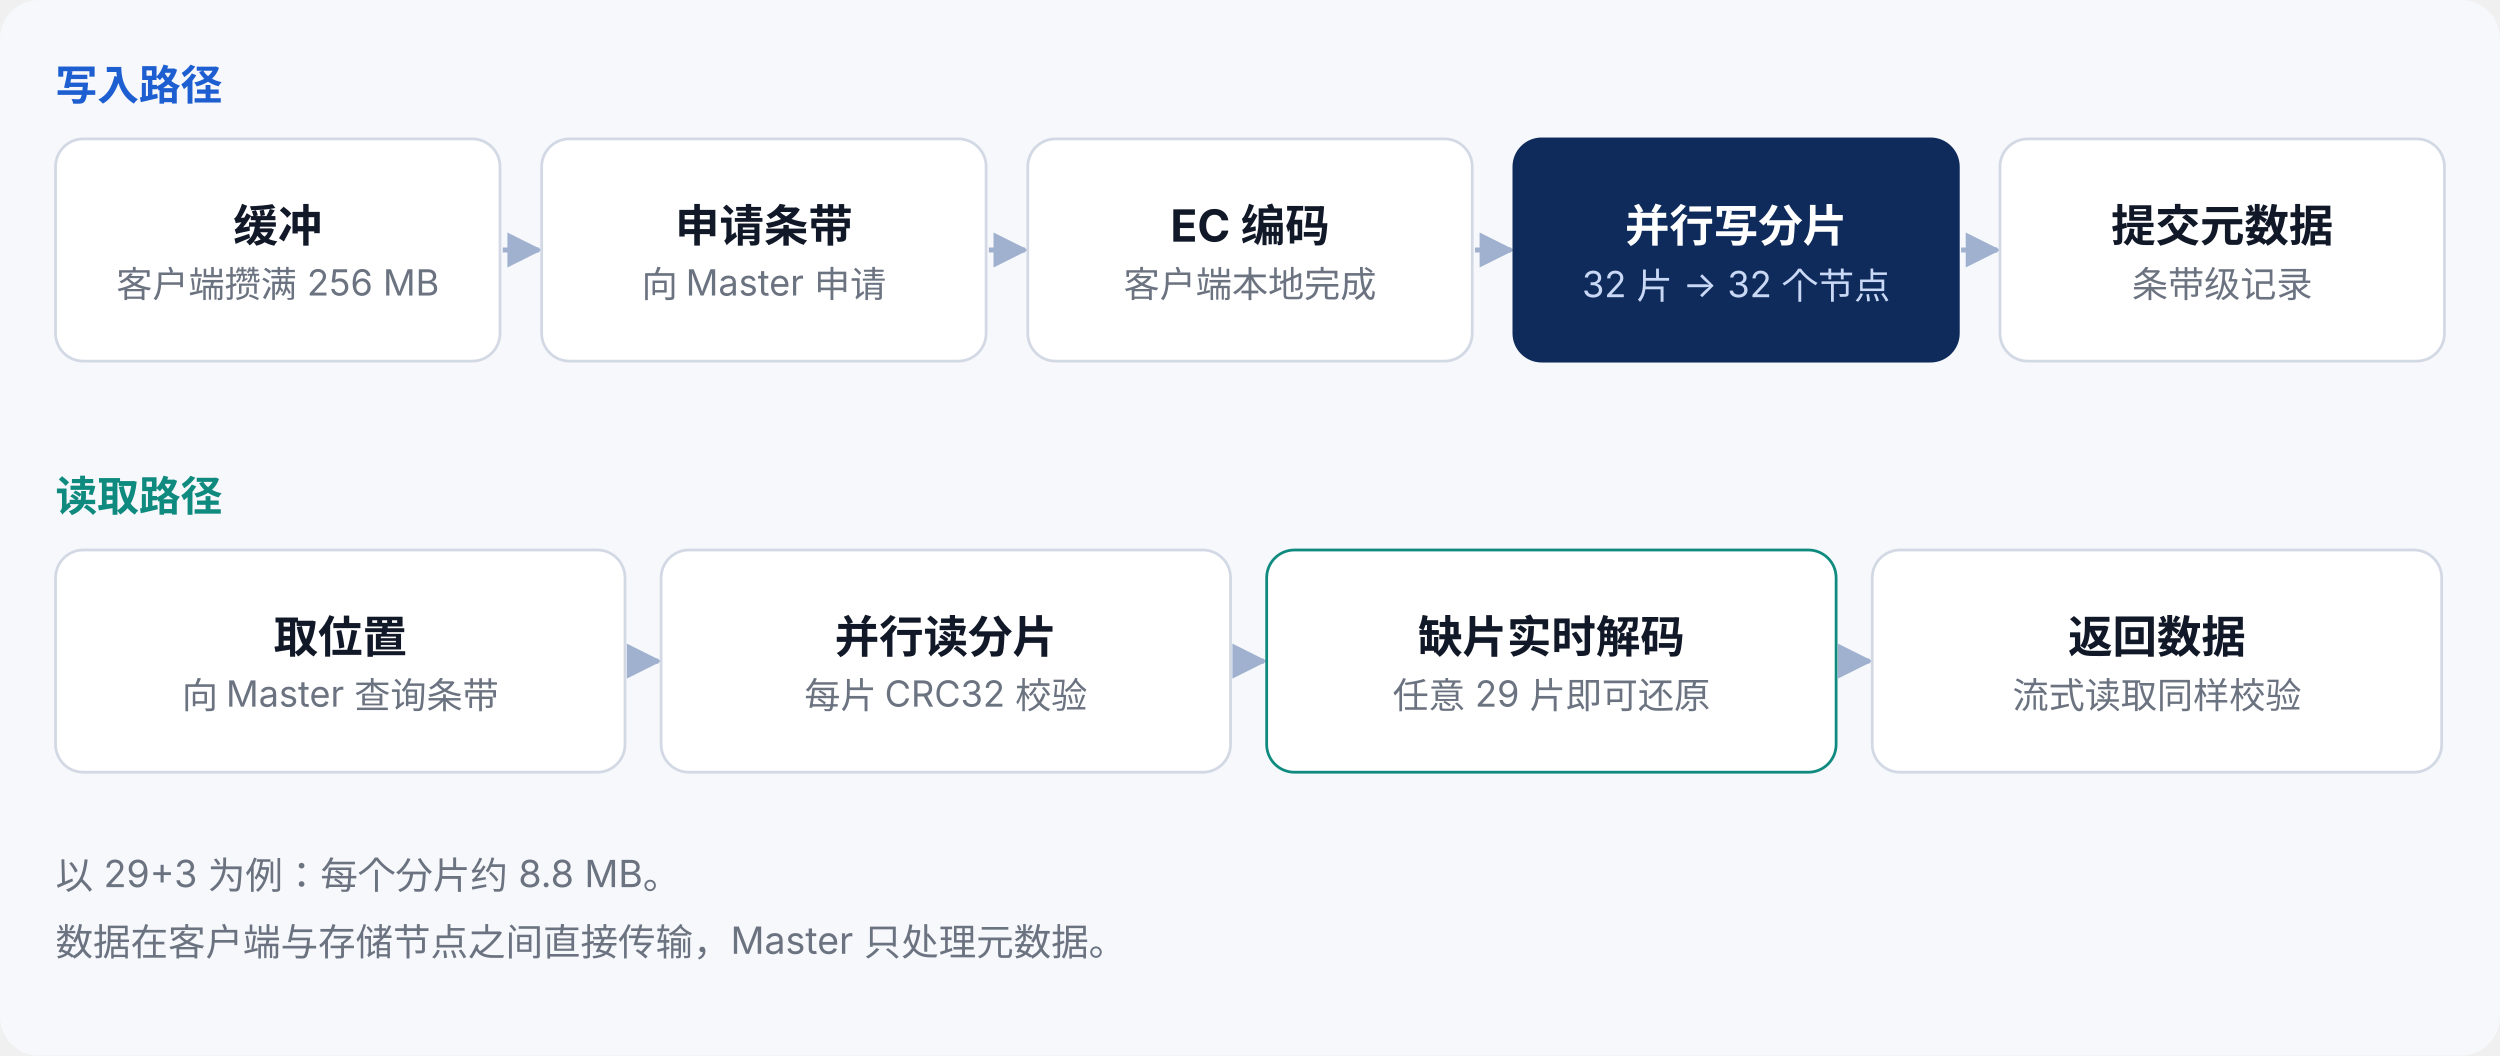
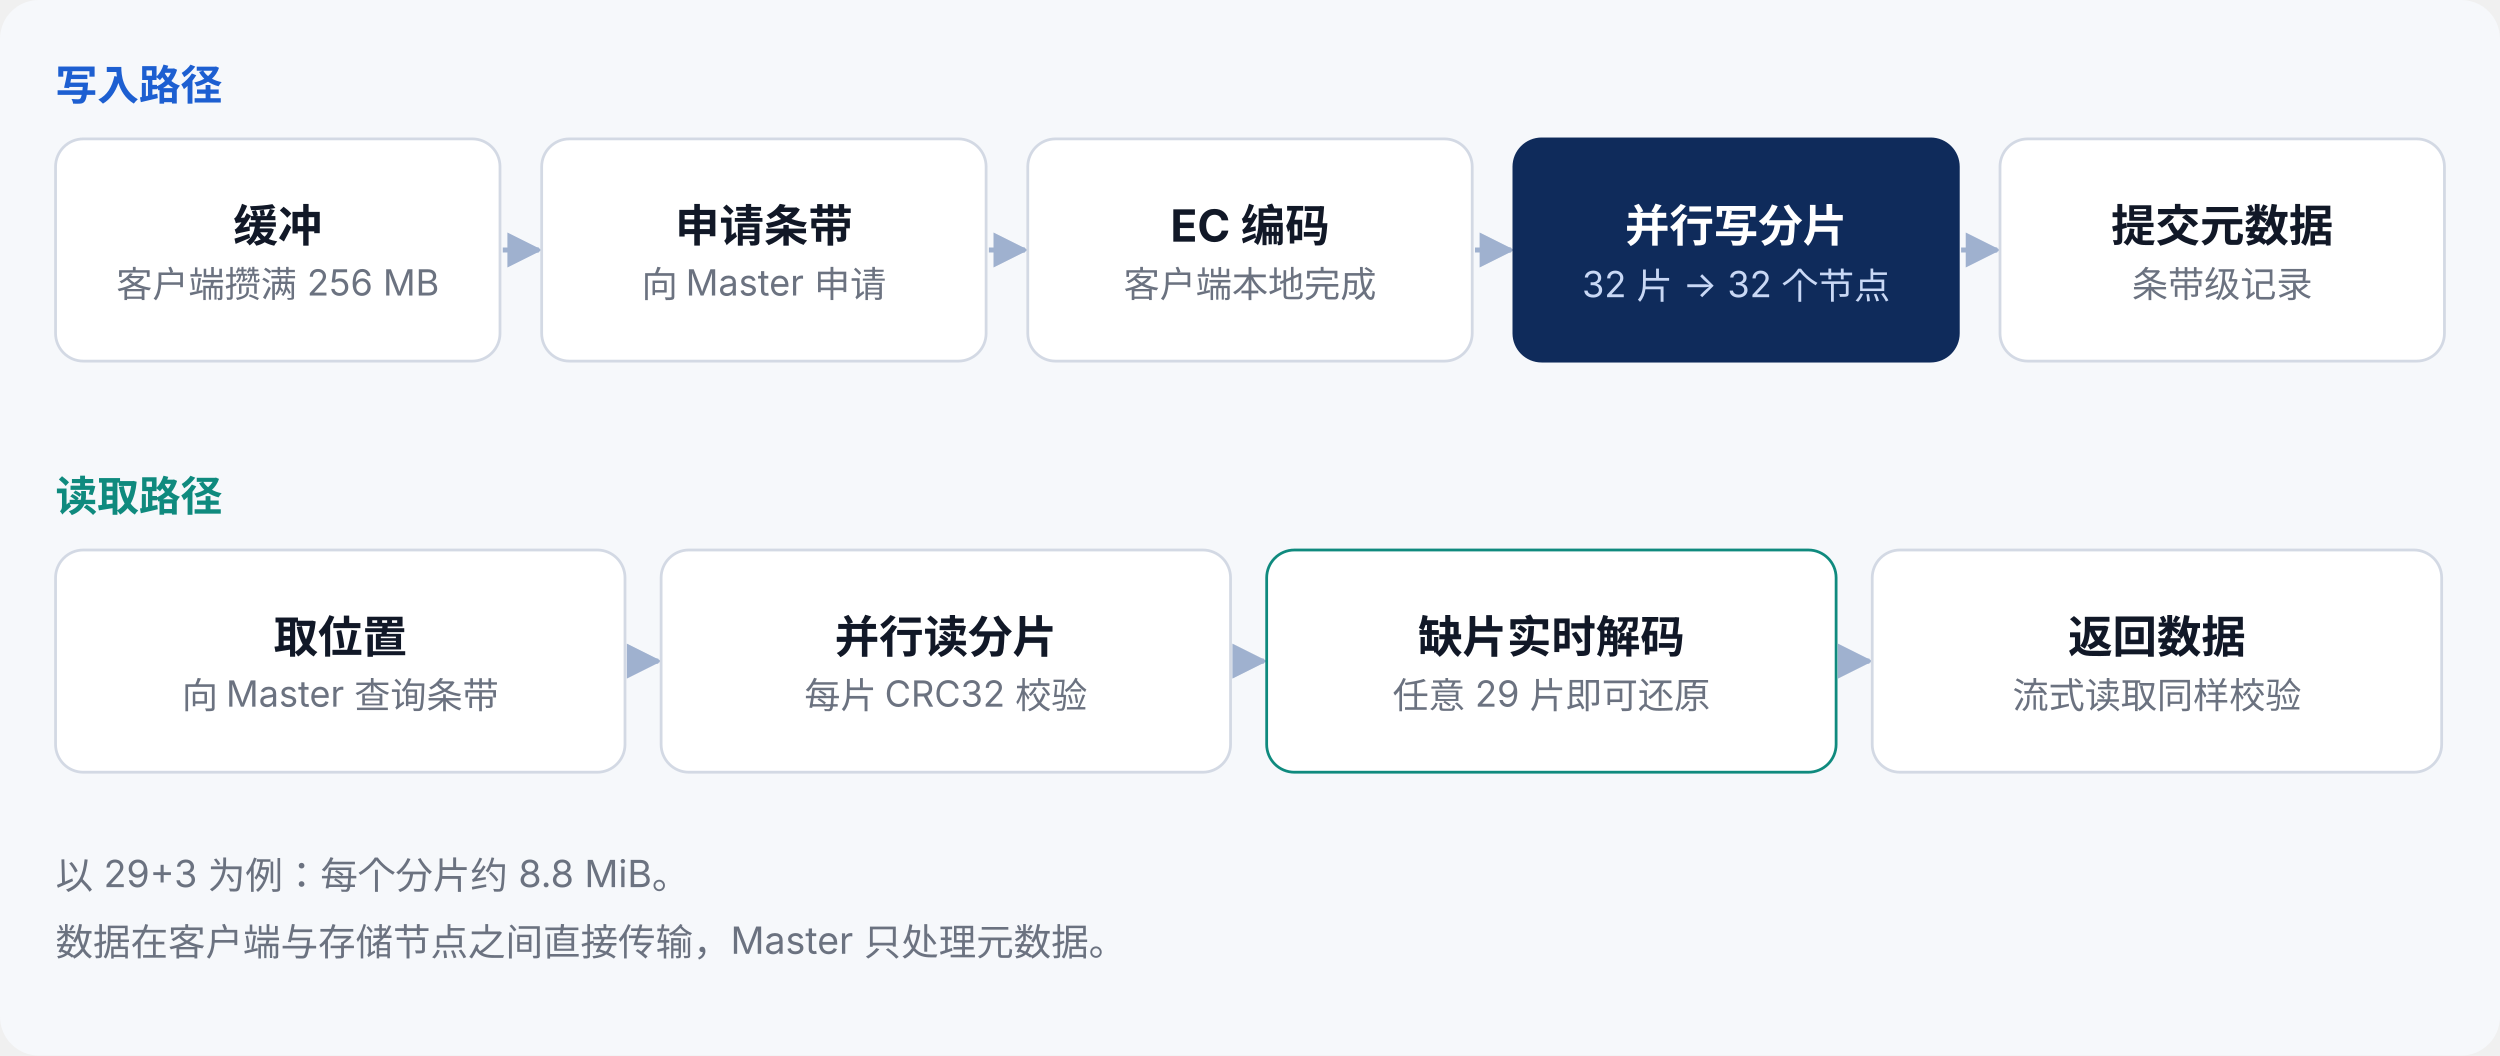
<svg xmlns="http://www.w3.org/2000/svg" viewBox="0 0 900 380" font-family="-apple-system, BlinkMacSystemFont, 'Segoe UI', 'PingFang SC', 'Microsoft YaHei', sans-serif">
  <defs>
    <marker id="ah" viewBox="0 0 10 10" refX="9" refY="5" markerWidth="7" markerHeight="7" orient="auto-start-reverse">
      <path d="M0 0 L10 5 L0 10 z" fill="#9fb1cf" />
    </marker>
  </defs>
  <rect width="900" height="380" rx="14" fill="#f6f8fb" />
  <text x="20" y="36" font-size="15" font-weight="700" fill="#1d5fd1" text-anchor="start">写入路径</text>
  <rect x="20" y="50" width="160" height="80" rx="10" fill="#fff" stroke="#d3d9e4" />
  <text x="100.0" y="87.0" font-size="16" font-weight="700" fill="#111827" text-anchor="middle">缓冲</text>
  <text x="100.0" y="107.0" font-size="13" font-weight="400" fill="#6b7280" text-anchor="middle">客户端攒满 256 MB</text>
  <line x1="181" y1="90" x2="194" y2="90" stroke="#9fb1cf" stroke-width="1.8" marker-end="url(#ah)" />
  <rect x="195" y="50" width="160" height="80" rx="10" fill="#fff" stroke="#d3d9e4" />
  <text x="275.0" y="87.0" font-size="16" font-weight="700" fill="#111827" text-anchor="middle">申请条带</text>
  <text x="275.0" y="107.0" font-size="13" font-weight="400" fill="#6b7280" text-anchor="middle">向 Master 申请</text>
  <line x1="356" y1="90" x2="369" y2="90" stroke="#9fb1cf" stroke-width="1.8" marker-end="url(#ah)" />
  <rect x="370" y="50" width="160" height="80" rx="10" fill="#fff" stroke="#d3d9e4" />
  <text x="450.0" y="87.0" font-size="16" font-weight="700" fill="#111827" text-anchor="middle">EC 编码</text>
  <text x="450.0" y="107.0" font-size="13" font-weight="400" fill="#6b7280" text-anchor="middle">客户端本地完成</text>
  <line x1="531" y1="90" x2="544" y2="90" stroke="#9fb1cf" stroke-width="1.8" marker-end="url(#ah)" />
  <rect x="545" y="50" width="160" height="80" rx="10" fill="#0f2b5b" stroke="#0f2b5b" />
  <text x="625.0" y="87.0" font-size="16" font-weight="700" fill="#fff" text-anchor="middle">并行写分片</text>
  <text x="625.0" y="107.0" font-size="13" font-weight="400" fill="#c9d8f5" text-anchor="middle">32 片 → 32 个节点</text>
  <line x1="706" y1="90" x2="719" y2="90" stroke="#9fb1cf" stroke-width="1.8" marker-end="url(#ah)" />
  <rect x="720" y="50" width="160" height="80" rx="10" fill="#fff" stroke="#d3d9e4" />
  <text x="800.0" y="87.0" font-size="16" font-weight="700" fill="#111827" text-anchor="middle">提交元数据</text>
  <text x="800.0" y="107.0" font-size="13" font-weight="400" fill="#6b7280" text-anchor="middle">条带级记录</text>
  <text x="20" y="184" font-size="15" font-weight="700" fill="#0f8a7e" text-anchor="start">读取路径</text>
  <rect x="20" y="198" width="205" height="80" rx="10" fill="#fff" stroke="#d3d9e4" />
  <text x="122.5" y="235.0" font-size="16" font-weight="700" fill="#111827" text-anchor="middle">取位置</text>
  <text x="122.5" y="255.0" font-size="13" font-weight="400" fill="#6b7280" text-anchor="middle">向 Master 查询条带</text>
  <line x1="226" y1="238" x2="237" y2="238" stroke="#9fb1cf" stroke-width="1.8" marker-end="url(#ah)" />
  <rect x="238" y="198" width="205" height="80" rx="10" fill="#fff" stroke="#d3d9e4" />
  <text x="340.5" y="235.0" font-size="16" font-weight="700" fill="#111827" text-anchor="middle">并行读分片</text>
  <text x="340.5" y="255.0" font-size="13" font-weight="400" fill="#6b7280" text-anchor="middle">每片 CRC32 校验</text>
  <line x1="444" y1="238" x2="455" y2="238" stroke="#9fb1cf" stroke-width="1.8" marker-end="url(#ah)" />
  <rect x="456" y="198" width="205" height="80" rx="10" fill="#fff" stroke="#0f8a7e" />
  <text x="558.5" y="235.0" font-size="16" font-weight="700" fill="#111827" text-anchor="middle">缺片实时解码</text>
  <text x="558.5" y="255.0" font-size="13" font-weight="400" fill="#6b7280" text-anchor="middle">任意 29 片即可还原</text>
  <line x1="662" y1="238" x2="673" y2="238" stroke="#9fb1cf" stroke-width="1.8" marker-end="url(#ah)" />
  <rect x="674" y="198" width="205" height="80" rx="10" fill="#fff" stroke="#d3d9e4" />
  <text x="776.5" y="235.0" font-size="16" font-weight="700" fill="#111827" text-anchor="middle">返回数据</text>
  <text x="776.5" y="255.0" font-size="13" font-weight="400" fill="#6b7280" text-anchor="middle">流式读取同样校验</text>
-   <text x="20" y="320" font-size="13.5" font-weight="400" fill="#6b7280" text-anchor="start">以 29+3 为例：每个分片约 8.8 MB。</text>
+   <text x="20" y="320" font-size="13.5" font-weight="400" fill="#6b7280" text-anchor="start">以 29+3 为例：每个分片约 8.8 MiB。</text>
  <text x="20" y="344" font-size="13.5" font-weight="400" fill="#6b7280" text-anchor="start">数据在客户端与存储节点之间直接传输，Master 只处理元数据。</text>
</svg>
